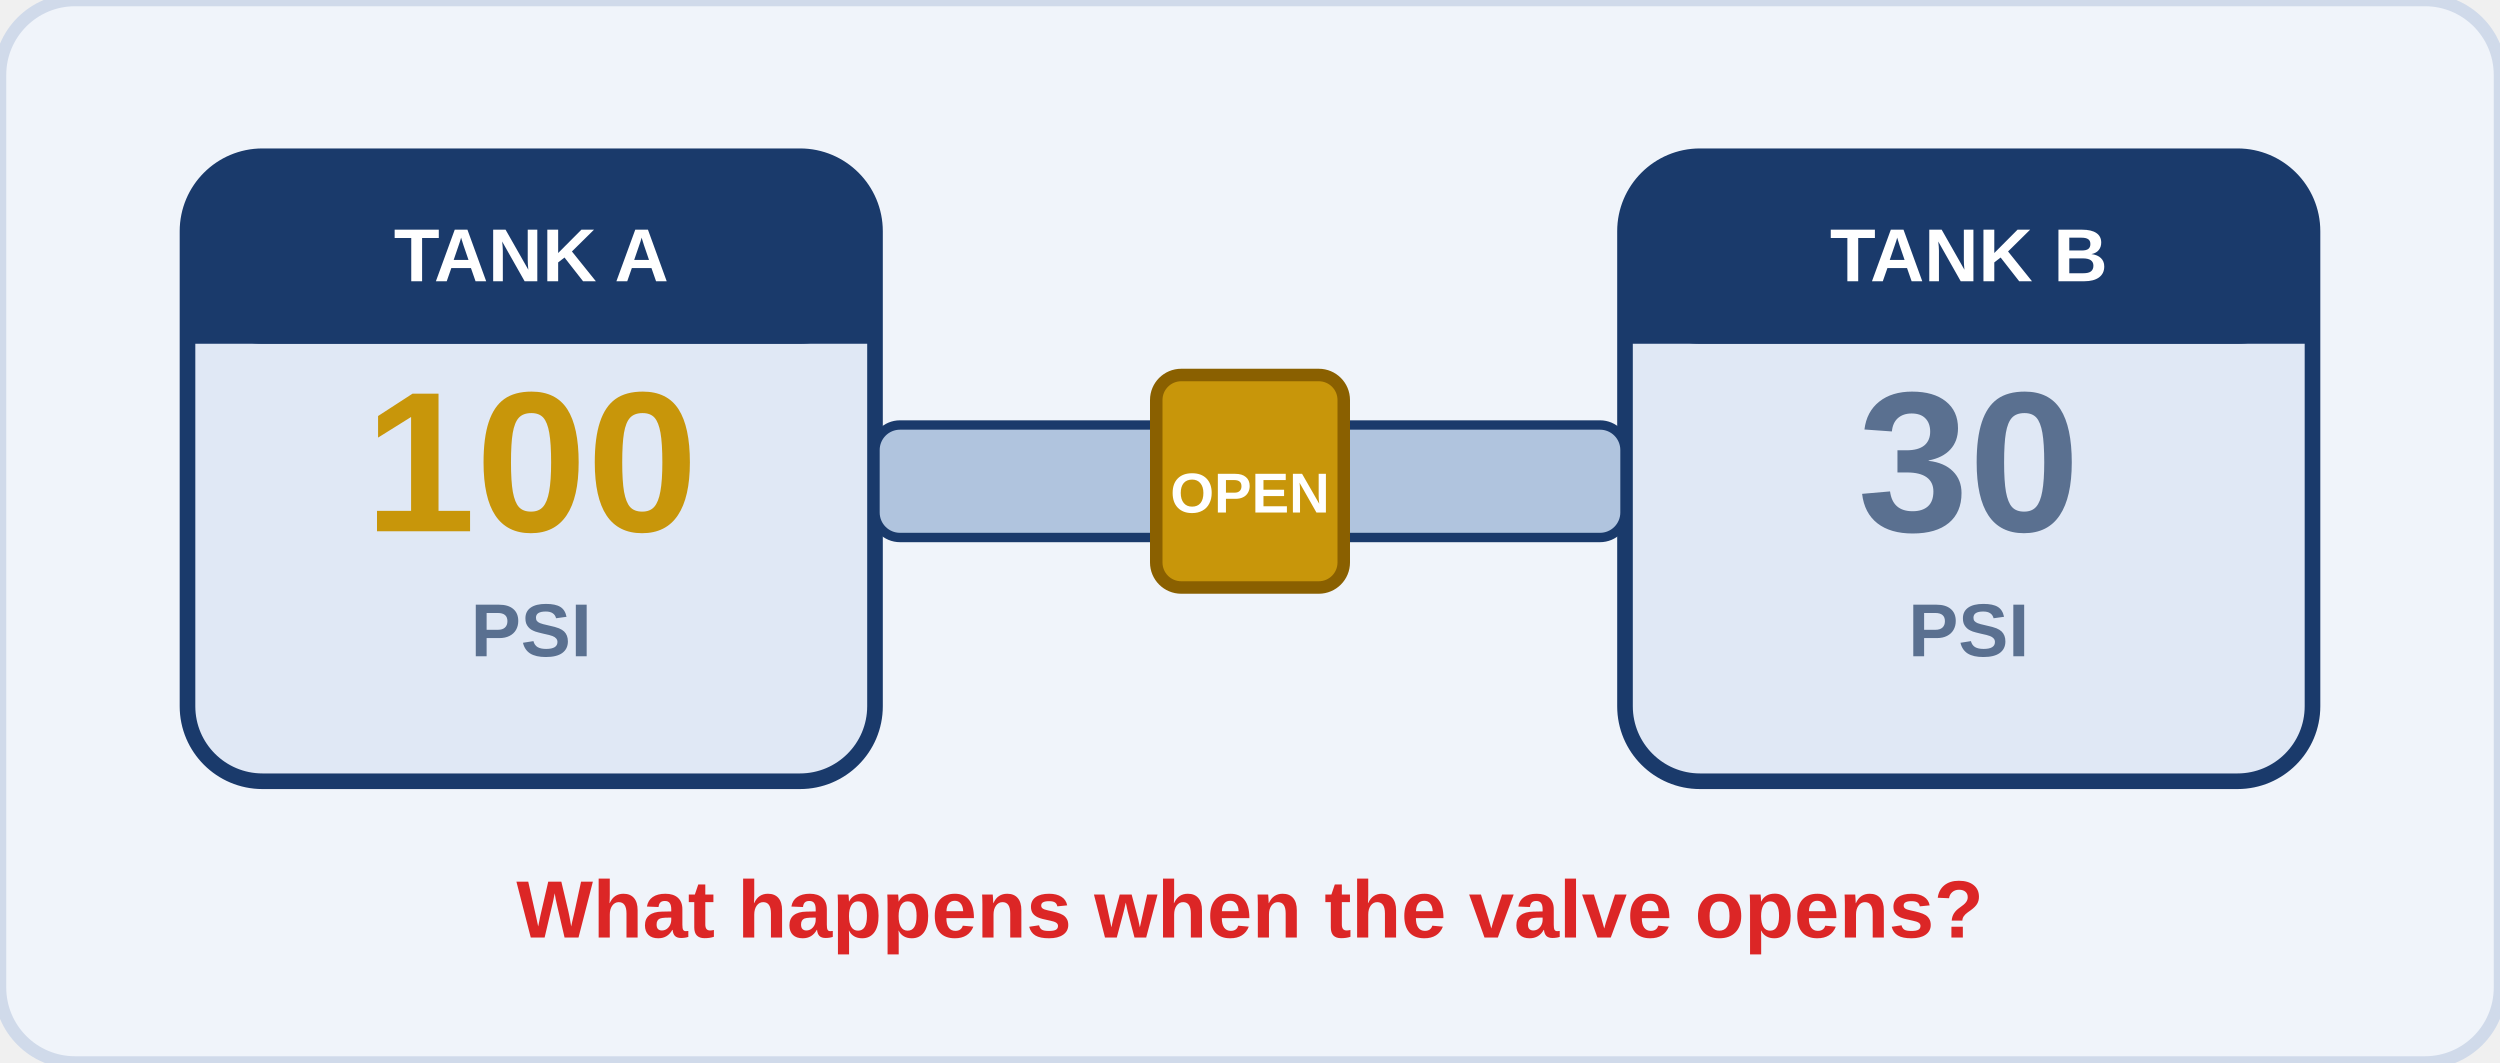
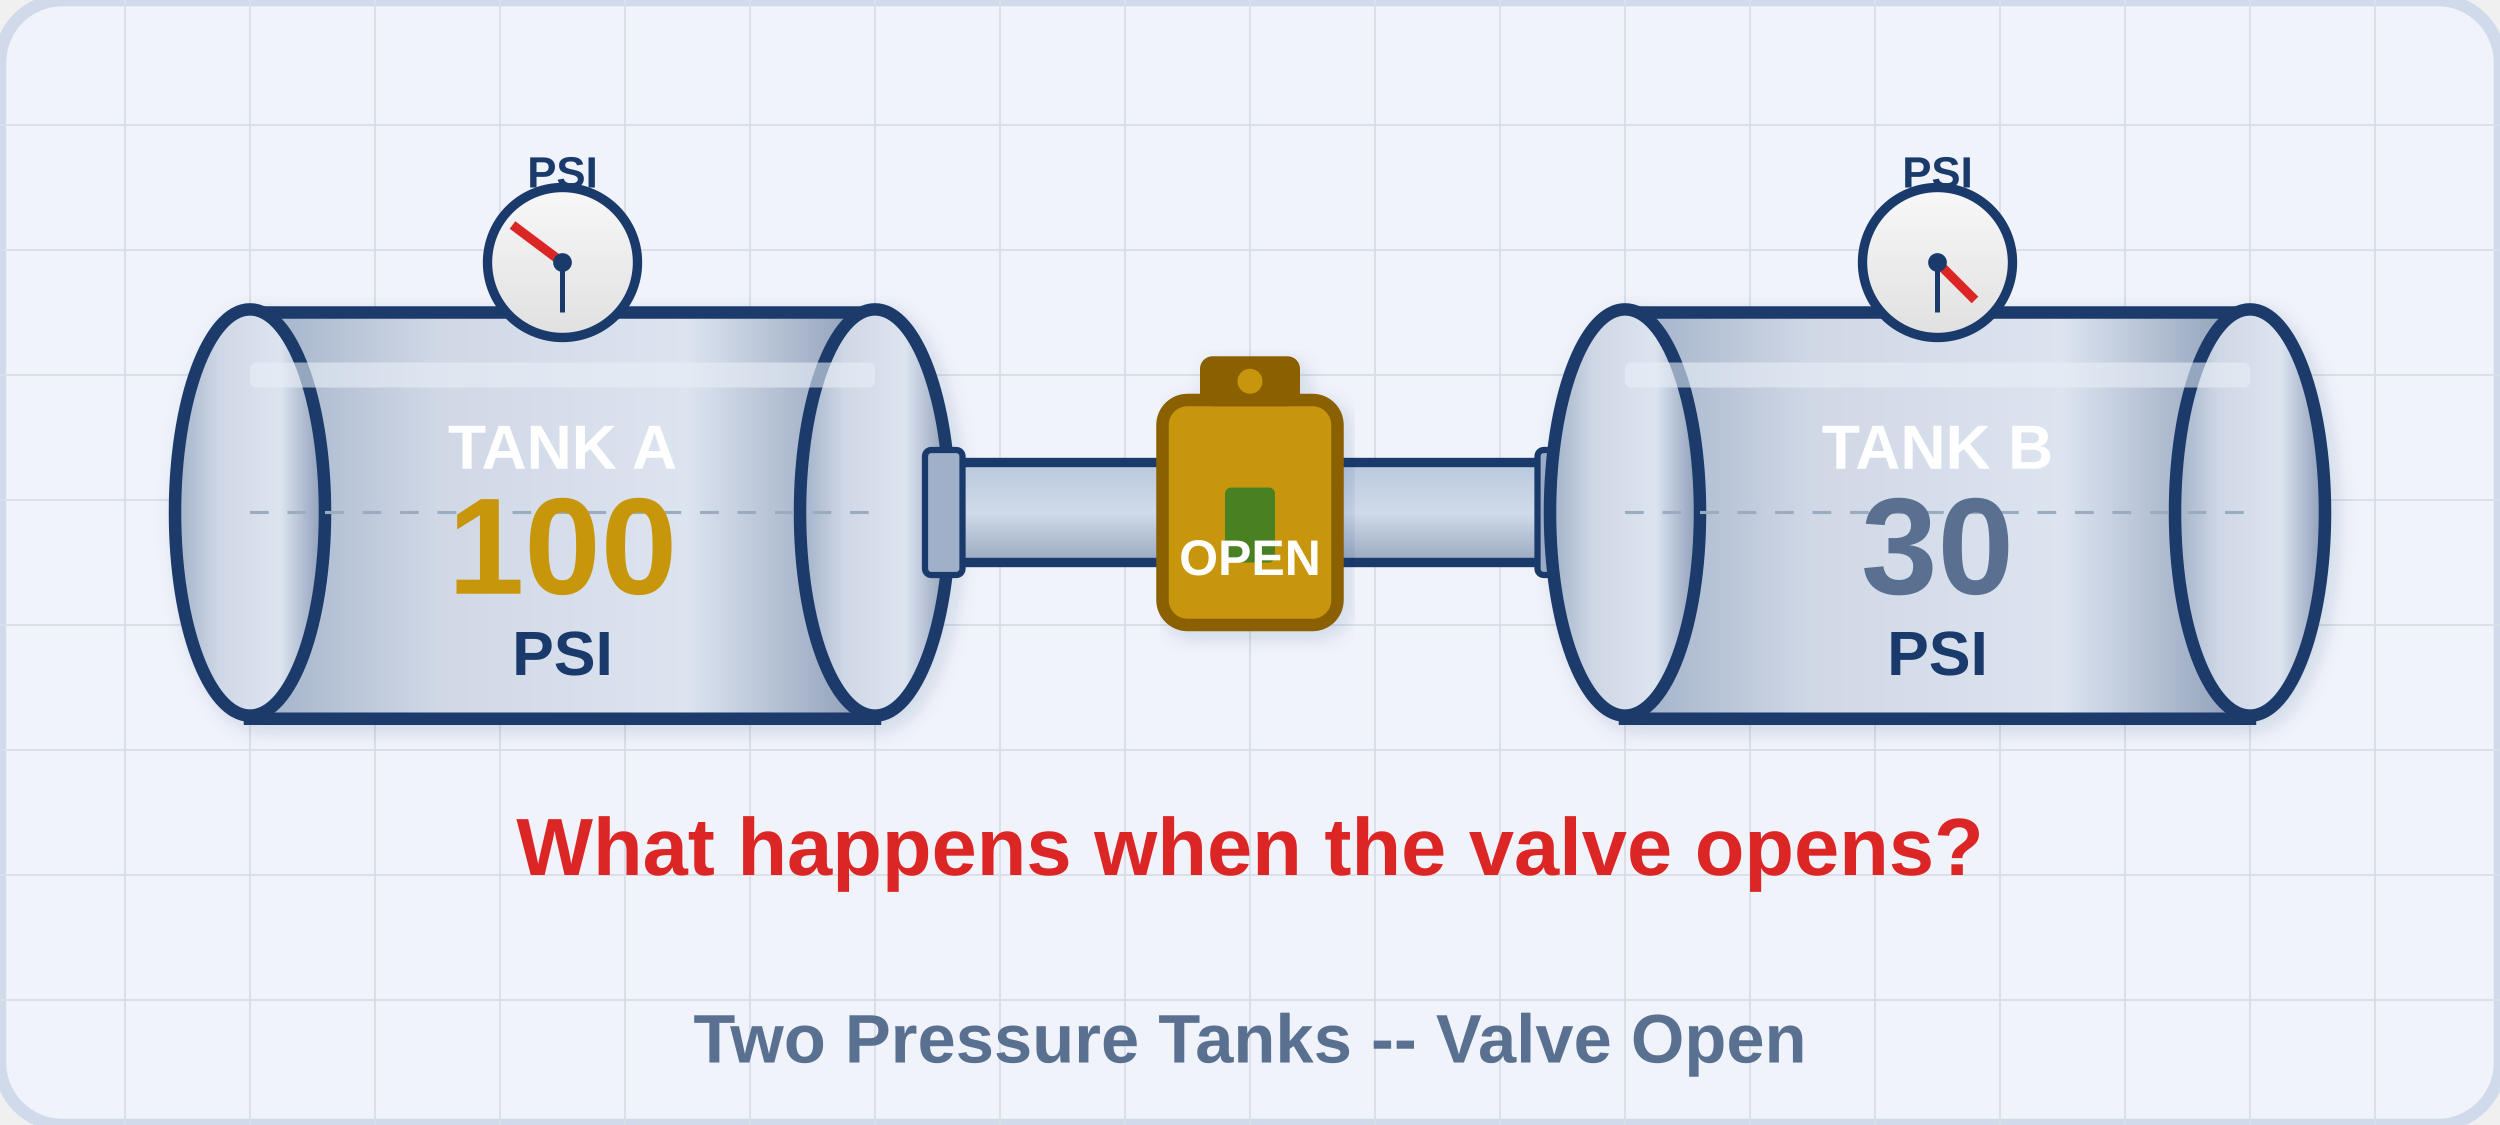
- <svg xmlns="http://www.w3.org/2000/svg" width="400" height="170" viewBox="0 0 400 170">
-   <style>
-     @keyframes flowRight { 0%{opacity:1;transform:translateX(0)} 100%{opacity:0;transform:translateX(30px)} }
-     .flow-dot { animation: flowRight 1s linear infinite; }
-     .flow-dot:nth-child(2) { animation-delay: .33s; }
-     .flow-dot:nth-child(3) { animation-delay: .66s; }
-     text { font-family: Arial, sans-serif; }
-   </style>
-   <rect width="400" height="170" rx="12" fill="#f0f4fa" stroke="#d0daea" stroke-width="2" />
-   <rect x="30" y="25" width="110" height="100" rx="12" fill="#e0e8f5" stroke="#1a3a6b" stroke-width="2.5" />
-   <rect x="30" y="25" width="110" height="30" rx="12" fill="#1a3a6b" />
-   <rect x="30" y="40" width="110" height="15" fill="#1a3a6b" />
-   <text x="85" y="45" text-anchor="middle" font-size="12" font-weight="700" fill="#fff">TANK A</text>
-   <text x="85" y="85" text-anchor="middle" font-size="32" font-weight="800" fill="#c8960a">100</text>
-   <text x="85" y="105" text-anchor="middle" font-size="12" font-weight="600" fill="#5a7090">PSI</text>
-   <rect x="260" y="25" width="110" height="100" rx="12" fill="#e0e8f5" stroke="#1a3a6b" stroke-width="2.5" />
-   <rect x="260" y="25" width="110" height="30" rx="12" fill="#1a3a6b" />
-   <rect x="260" y="40" width="110" height="15" fill="#1a3a6b" />
-   <text x="315" y="45" text-anchor="middle" font-size="12" font-weight="700" fill="#fff">TANK B</text>
-   <text x="315" y="85" text-anchor="middle" font-size="32" font-weight="800" fill="#5a7090">30</text>
-   <text x="315" y="105" text-anchor="middle" font-size="12" font-weight="600" fill="#5a7090">PSI</text>
-   <rect x="140" y="68" width="120" height="18" rx="4" fill="#b0c4de" stroke="#1a3a6b" stroke-width="1.5" />
-   <rect x="185" y="60" width="30" height="34" rx="4" fill="#c8960a" stroke="#8a6000" stroke-width="2" />
-   <text x="200" y="82" text-anchor="middle" font-size="9" font-weight="800" fill="#fff">OPEN</text>
-   <text x="200" y="150" text-anchor="middle" font-size="13" font-weight="700" fill="#dc2626">What happens when the valve opens?</text>
+ <svg xmlns="http://www.w3.org/2000/svg" width="400" height="180" viewBox="0 0 400 180">
+   <defs>
+     <linearGradient id="pqTank" x1="0" y1="0" x2="1" y2="0">
+       <stop offset="0%" stop-color="#a0b0c8" />
+       <stop offset="30%" stop-color="#d0d8e6" />
+       <stop offset="70%" stop-color="#dce4f0" />
+       <stop offset="100%" stop-color="#8a9ab5" />
+     </linearGradient>
+     <linearGradient id="pqPipe" x1="0" y1="0" x2="0" y2="1">
+       <stop offset="0%" stop-color="#b8c8dc" />
+       <stop offset="50%" stop-color="#d0daea" />
+       <stop offset="100%" stop-color="#98a8bf" />
+     </linearGradient>
+     <linearGradient id="pqGauge" x1="0" y1="0" x2="0" y2="1">
+       <stop offset="0%" stop-color="#f8f8f8" />
+       <stop offset="100%" stop-color="#e0e0e0" />
+     </linearGradient>
+     <filter id="pqSh" x="-5%" y="-5%" width="115%" height="115%">
+       <feDropShadow dx="1" dy="1" stdDeviation="1.5" flood-color="#1a3a6b" flood-opacity="0.15" />
+     </filter>
+   </defs>
+   <style>text { font-family: Arial, sans-serif; }</style>
+   <rect width="400" height="180" rx="10" fill="#f0f4fa" stroke="#d0daea" stroke-width="2" />
+   <g stroke="#d8dfe8" stroke-width="0.3">
+     <line x1="0" y1="20" x2="400" y2="20" />
+     <line x1="0" y1="40" x2="400" y2="40" />
+     <line x1="0" y1="60" x2="400" y2="60" />
+     <line x1="0" y1="80" x2="400" y2="80" />
+     <line x1="0" y1="100" x2="400" y2="100" />
+     <line x1="0" y1="120" x2="400" y2="120" />
+     <line x1="0" y1="140" x2="400" y2="140" />
+     <line x1="0" y1="160" x2="400" y2="160" />
+     <line x1="20" y1="0" x2="20" y2="180" />
+     <line x1="40" y1="0" x2="40" y2="180" />
+     <line x1="60" y1="0" x2="60" y2="180" />
+     <line x1="80" y1="0" x2="80" y2="180" />
+     <line x1="100" y1="0" x2="100" y2="180" />
+     <line x1="120" y1="0" x2="120" y2="180" />
+     <line x1="140" y1="0" x2="140" y2="180" />
+     <line x1="160" y1="0" x2="160" y2="180" />
+     <line x1="180" y1="0" x2="180" y2="180" />
+     <line x1="200" y1="0" x2="200" y2="180" />
+     <line x1="220" y1="0" x2="220" y2="180" />
+     <line x1="240" y1="0" x2="240" y2="180" />
+     <line x1="260" y1="0" x2="260" y2="180" />
+     <line x1="280" y1="0" x2="280" y2="180" />
+     <line x1="300" y1="0" x2="300" y2="180" />
+     <line x1="320" y1="0" x2="320" y2="180" />
+     <line x1="340" y1="0" x2="340" y2="180" />
+     <line x1="360" y1="0" x2="360" y2="180" />
+     <line x1="380" y1="0" x2="380" y2="180" />
+   </g>
+   <g filter="url(#pqSh)">
+     <rect x="40" y="50" width="100" height="65" fill="url(#pqTank)" stroke="#1a3a6b" stroke-width="2" />
+     <ellipse cx="40" cy="82" rx="12" ry="32.5" fill="url(#pqTank)" stroke="#1a3a6b" stroke-width="2" />
+     <ellipse cx="140" cy="82" rx="12" ry="32.5" fill="url(#pqTank)" stroke="#1a3a6b" stroke-width="2" />
+     <rect x="40" y="58" width="100" height="4" fill="#e8eef6" opacity="0.6" rx="1" />
+     <line x1="40" y1="82" x2="140" y2="82" stroke="#9aacbf" stroke-width="0.5" stroke-dasharray="3,3" />
+   </g>
+   <circle cx="90" cy="42" r="12" fill="url(#pqGauge)" stroke="#1a3a6b" stroke-width="1.5" />
+   <line x1="90" y1="50" x2="90" y2="42" stroke="#1a3a6b" stroke-width="0.8" />
+   <line x1="90" y1="42" x2="82" y2="36" stroke="#dc2626" stroke-width="1.5" />
+   <circle cx="90" cy="42" r="1.5" fill="#1a3a6b" />
+   <text x="90" y="30" text-anchor="middle" font-size="7" font-weight="600" fill="#1a3a6b">PSI</text>
+   <text x="90" y="75" text-anchor="middle" font-size="10" font-weight="700" fill="#fff">TANK A</text>
+   <text x="90" y="95" text-anchor="middle" font-size="22" font-weight="800" fill="#c8960a">100</text>
+   <text x="90" y="108" text-anchor="middle" font-size="10" font-weight="600" fill="#1a3a6b">PSI</text>
+   <rect x="150" y="74" width="100" height="16" rx="3" fill="url(#pqPipe)" stroke="#1a3a6b" stroke-width="1.5" />
+   <rect x="148" y="72" width="6" height="20" rx="1" fill="#a0b0c8" stroke="#1a3a6b" stroke-width="1" />
+   <rect x="246" y="72" width="6" height="20" rx="1" fill="#a0b0c8" stroke="#1a3a6b" stroke-width="1" />
+   <g filter="url(#pqSh)">
+     <rect x="186" y="64" width="28" height="36" rx="4" fill="#c8960a" stroke="#8a6000" stroke-width="2" />
+     <rect x="192" y="57" width="16" height="8" rx="2" fill="#8a6000" />
+     <circle cx="200" cy="61" r="2" fill="#c8960a" />
+     <rect x="196" y="78" width="8" height="12" rx="1" fill="#2a7a2a" opacity="0.8" />
+   </g>
+   <text x="200" y="92" text-anchor="middle" font-size="8" font-weight="800" fill="#fff">OPEN</text>
+   <g filter="url(#pqSh)">
+     <rect x="260" y="50" width="100" height="65" fill="url(#pqTank)" stroke="#1a3a6b" stroke-width="2" />
+     <ellipse cx="260" cy="82" rx="12" ry="32.5" fill="url(#pqTank)" stroke="#1a3a6b" stroke-width="2" />
+     <ellipse cx="360" cy="82" rx="12" ry="32.5" fill="url(#pqTank)" stroke="#1a3a6b" stroke-width="2" />
+     <rect x="260" y="58" width="100" height="4" fill="#e8eef6" opacity="0.6" rx="1" />
+     <line x1="260" y1="82" x2="360" y2="82" stroke="#9aacbf" stroke-width="0.5" stroke-dasharray="3,3" />
+   </g>
+   <circle cx="310" cy="42" r="12" fill="url(#pqGauge)" stroke="#1a3a6b" stroke-width="1.5" />
+   <line x1="310" y1="50" x2="310" y2="42" stroke="#1a3a6b" stroke-width="0.8" />
+   <line x1="310" y1="42" x2="316" y2="48" stroke="#dc2626" stroke-width="1.5" />
+   <circle cx="310" cy="42" r="1.5" fill="#1a3a6b" />
+   <text x="310" y="30" text-anchor="middle" font-size="7" font-weight="600" fill="#1a3a6b">PSI</text>
+   <text x="310" y="75" text-anchor="middle" font-size="10" font-weight="700" fill="#fff">TANK B</text>
+   <text x="310" y="95" text-anchor="middle" font-size="22" font-weight="800" fill="#5a7090">30</text>
+   <text x="310" y="108" text-anchor="middle" font-size="10" font-weight="600" fill="#1a3a6b">PSI</text>
+   <text x="200" y="140" text-anchor="middle" font-size="13" font-weight="700" fill="#dc2626">What happens when the valve opens?</text>
+   <text x="200" y="170" text-anchor="middle" font-size="11" font-weight="600" fill="#5a7090">Two Pressure Tanks -- Valve Open</text>
</svg>
